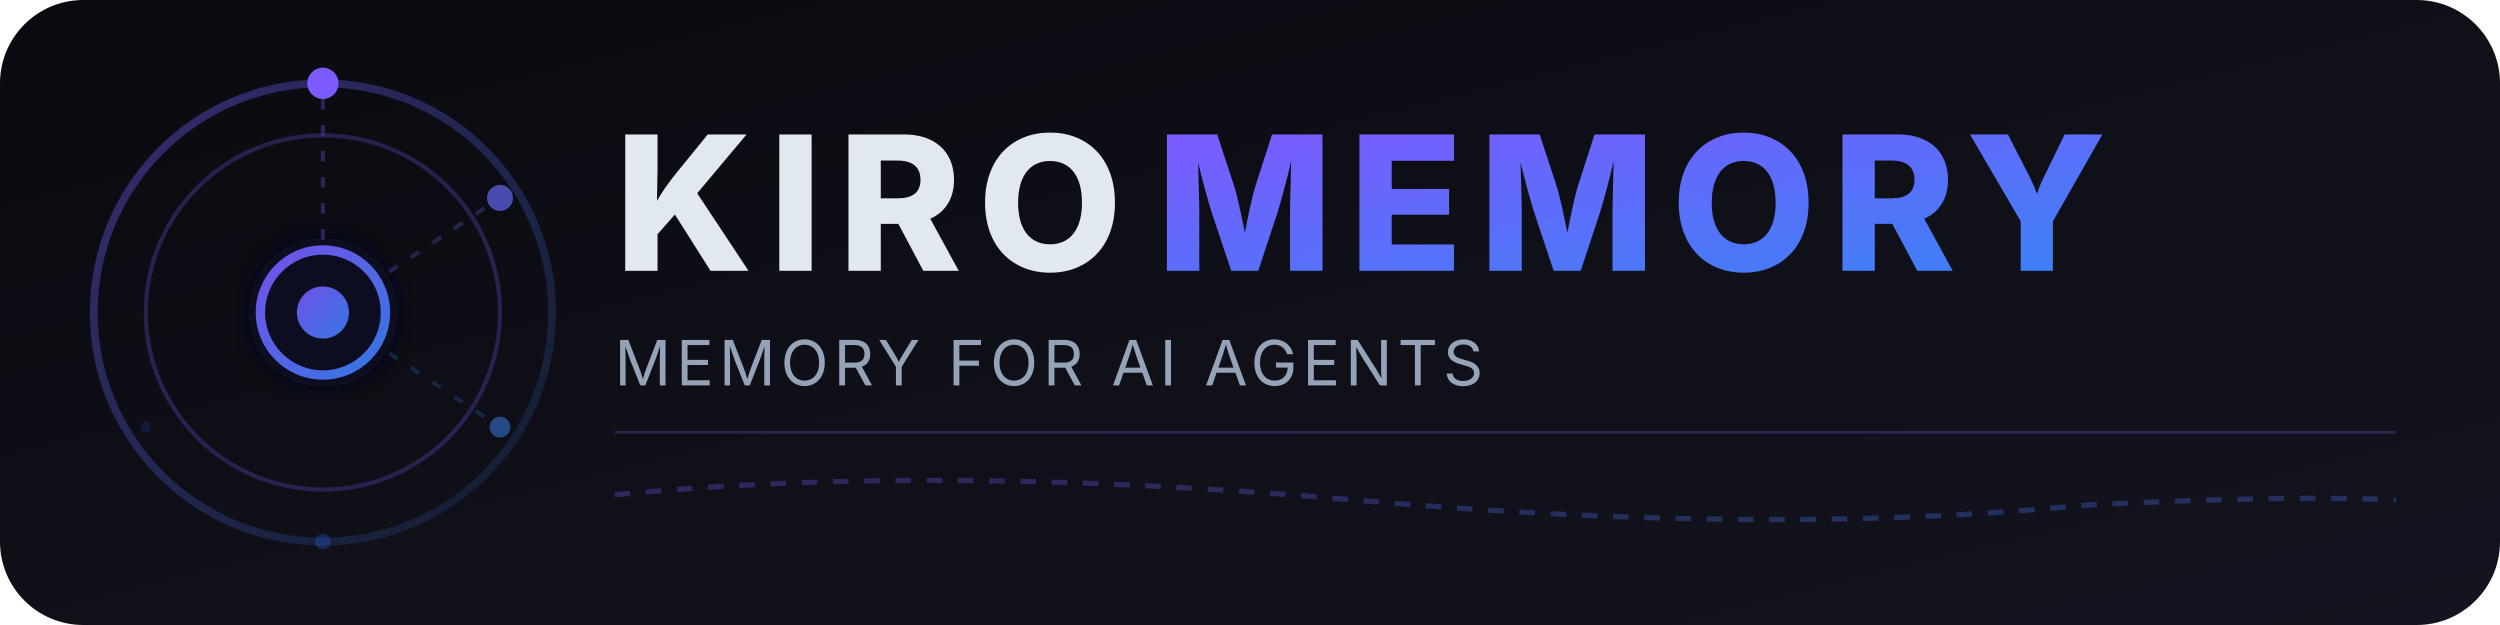
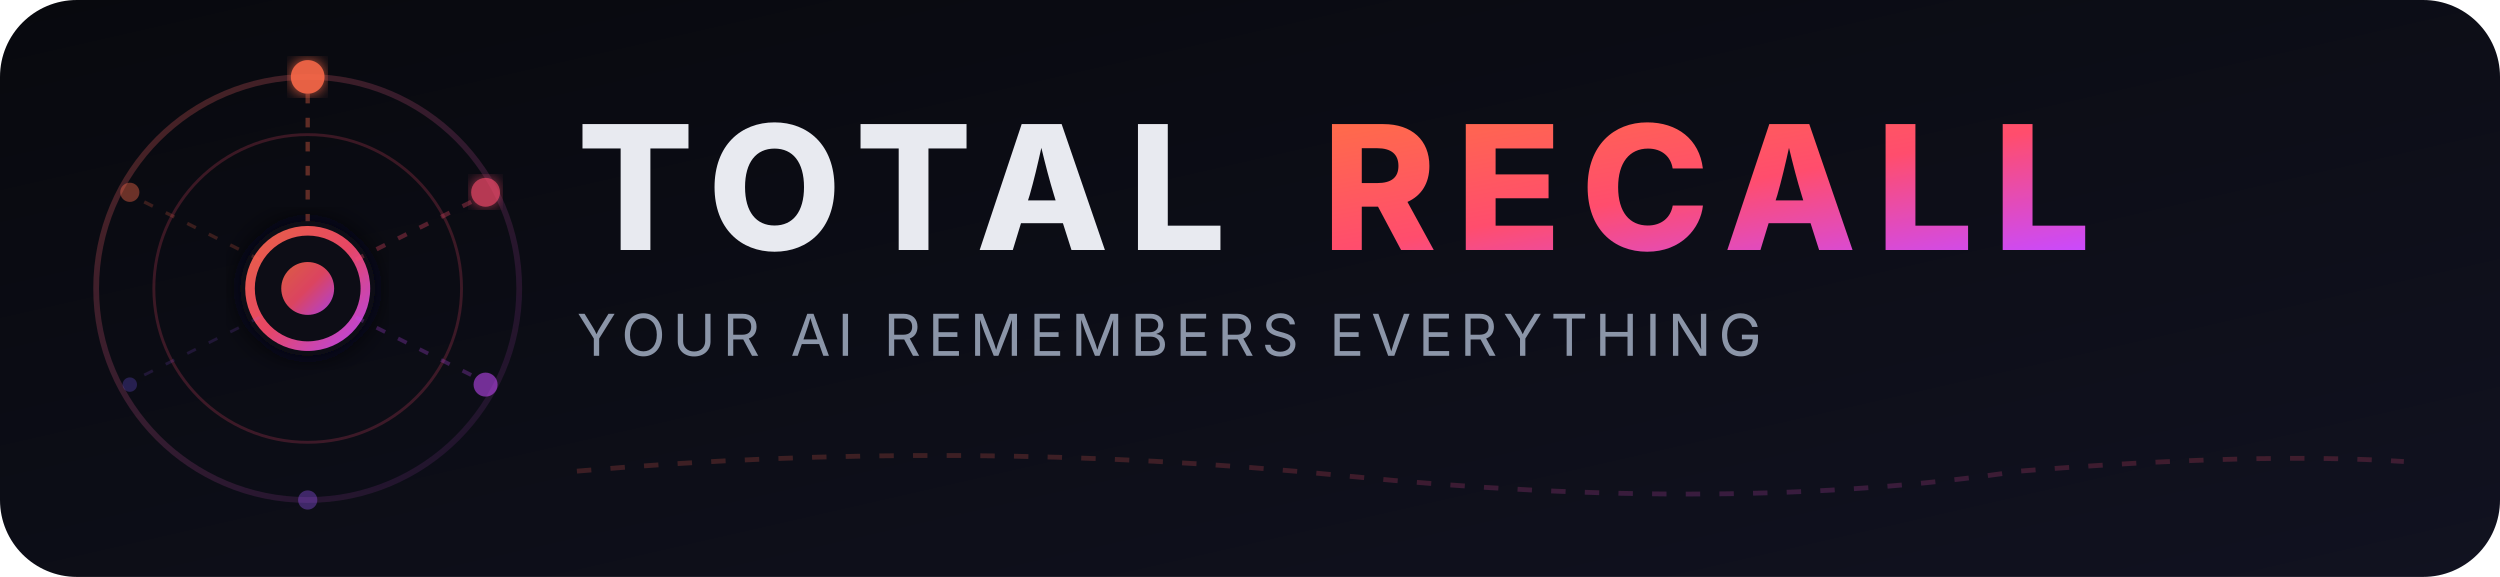
- <svg xmlns="http://www.w3.org/2000/svg" viewBox="0 0 480 120" width="480" height="120">
+ <svg xmlns="http://www.w3.org/2000/svg" viewBox="0 0 520 120" width="520" height="120">
  <defs>
    <linearGradient id="bg" x1="0%" y1="0%" x2="100%" y2="100%">
-       <stop offset="0%" style="stop-color:#0a0b10;stop-opacity:1" />
-       <stop offset="100%" style="stop-color:#13141f;stop-opacity:1" />
+       <stop offset="0%" style="stop-color:#08090e;stop-opacity:1" />
+       <stop offset="100%" style="stop-color:#111220;stop-opacity:1" />
    </linearGradient>
-     <linearGradient id="iconGrad" x1="0%" y1="0%" x2="100%" y2="100%">
-       <stop offset="0%" style="stop-color:#7C5AFF" />
-       <stop offset="100%" style="stop-color:#3B82F6" />
+     <linearGradient id="accentGrad" x1="0%" y1="0%" x2="100%" y2="100%">
+       <stop offset="0%" style="stop-color:#FF6B4A" />
+       <stop offset="50%" style="stop-color:#FF4D6D" />
+       <stop offset="100%" style="stop-color:#C94AFF" />
    </linearGradient>
    <linearGradient id="ringGrad" x1="0%" y1="0%" x2="100%" y2="100%">
-       <stop offset="0%" style="stop-color:#7C5AFF;stop-opacity:0.8" />
-       <stop offset="100%" style="stop-color:#3B82F6;stop-opacity:0.2" />
+       <stop offset="0%" style="stop-color:#FF6B4A;stop-opacity:0.7" />
+       <stop offset="100%" style="stop-color:#C94AFF;stop-opacity:0.2" />
    </linearGradient>
    <filter id="glow">
-       <feGaussianBlur stdDeviation="2.5" result="coloredBlur" />
+       <feGaussianBlur stdDeviation="3" result="coloredBlur" />
+       <feMerge>
+         <feMergeNode in="coloredBlur" />
+         <feMergeNode in="SourceGraphic" />
+       </feMerge>
+     </filter>
+     <filter id="softglow">
+       <feGaussianBlur stdDeviation="1.5" result="coloredBlur" />
      <feMerge>
        <feMergeNode in="coloredBlur" />
        <feMergeNode in="SourceGraphic" />
      </feMerge>
    </filter>
  </defs>
-   <rect width="480" height="120" rx="16" fill="url(#bg)" />
-   <g transform="translate(14, 12)">
-     <circle cx="48" cy="48" r="44" fill="none" stroke="url(#ringGrad)" stroke-width="1.5" opacity="0.5" />
-     <circle cx="48" cy="48" r="34" fill="none" stroke="#7C5AFF" stroke-width="0.8" opacity="0.25" />
-     <circle cx="48" cy="48" r="14" fill="#0f1020" filter="url(#glow)" />
-     <circle cx="48" cy="48" r="12" fill="none" stroke="url(#iconGrad)" stroke-width="1.8" opacity="0.9" />
-     <circle cx="48" cy="48" r="5" fill="url(#iconGrad)" opacity="0.9" />
-     <circle cx="48" cy="4" r="3" fill="#7C5AFF" opacity="1.0" />
-     <circle cx="82" cy="26" r="2.5" fill="#6366F1" opacity="0.7" />
-     <circle cx="82" cy="70" r="2" fill="#3B82F6" opacity="0.5" />
-     <circle cx="48" cy="92" r="1.5" fill="#2563EB" opacity="0.3" />
-     <circle cx="14" cy="70" r="1" fill="#1D4ED8" opacity="0.2" />
-     <line x1="48" y1="7" x2="48" y2="34" stroke="#7C5AFF" stroke-width="0.8" opacity="0.3" stroke-dasharray="2 3" />
-     <line x1="79" y1="28" x2="58" y2="42" stroke="#6366F1" stroke-width="0.8" opacity="0.25" stroke-dasharray="2 3" />
-     <line x1="79" y1="68" x2="58" y2="54" stroke="#3B82F6" stroke-width="0.8" opacity="0.2" stroke-dasharray="2 3" />
+   <rect width="520" height="120" rx="16" fill="url(#bg)" />
+   <g transform="translate(16, 12)">
+     <circle cx="48" cy="48" r="44" fill="none" stroke="url(#ringGrad)" stroke-width="1.2" opacity="0.4" />
+     <circle cx="48" cy="48" r="32" fill="none" stroke="#FF4D6D" stroke-width="0.6" opacity="0.2" />
+     <circle cx="48" cy="48" r="14" fill="#0c0d16" filter="url(#glow)" />
+     <circle cx="48" cy="48" r="12" fill="none" stroke="url(#accentGrad)" stroke-width="2" opacity="0.9" />
+     <circle cx="48" cy="48" r="5.5" fill="url(#accentGrad)" opacity="0.85" />
+     <circle cx="48" cy="4" r="3.5" fill="#FF6B4A" opacity="0.9" filter="url(#softglow)" />
+     <circle cx="85" cy="28" r="3" fill="#FF4D6D" opacity="0.7" filter="url(#softglow)" />
+     <circle cx="85" cy="68" r="2.5" fill="#C94AFF" opacity="0.55" />
+     <circle cx="48" cy="92" r="2" fill="#9F5AFF" opacity="0.35" />
+     <circle cx="11" cy="68" r="1.5" fill="#7C5AFF" opacity="0.25" />
+     <circle cx="11" cy="28" r="2" fill="#FF6B4A" opacity="0.4" />
+     <line x1="48" y1="7.5" x2="48" y2="34" stroke="#FF6B4A" stroke-width="0.9" opacity="0.35" stroke-dasharray="2 3" />
+     <line x1="82" y1="30" x2="58" y2="42" stroke="#FF4D6D" stroke-width="0.9" opacity="0.3" stroke-dasharray="2 3" />
+     <line x1="82" y1="66" x2="58" y2="54" stroke="#C94AFF" stroke-width="0.8" opacity="0.25" stroke-dasharray="2 3" />
+     <line x1="14" y1="30" x2="38" y2="42" stroke="#FF6B4A" stroke-width="0.7" opacity="0.2" stroke-dasharray="2 3" />
+     <line x1="14" y1="66" x2="38" y2="54" stroke="#9F5AFF" stroke-width="0.6" opacity="0.15" stroke-dasharray="2 3" />
  </g>
-   <text x="118" y="52" font-family="'Inter', -apple-system, sans-serif" font-size="36" font-weight="800" fill="#e2e8f0" letter-spacing="3">KIRO</text>
-   <text x="222" y="52" font-family="'Inter', -apple-system, sans-serif" font-size="36" font-weight="800" fill="url(#iconGrad)" letter-spacing="3">MEMORY</text>
-   <text x="118" y="74" font-family="'Inter', -apple-system, sans-serif" font-size="12" fill="#94a3b8" letter-spacing="1">MEMORY FOR AI AGENTS</text>
-   <line x1="118" y1="83" x2="460" y2="83" stroke="#7C5AFF" stroke-width="0.5" opacity="0.25" />
-   <path d="M 118 95 Q 180 89 260 96 Q 340 103 400 97 Q 440 95 460 96" fill="none" stroke="url(#iconGrad)" stroke-width="1" opacity="0.3" stroke-dasharray="3,3" />
+   <text x="120" y="52" font-family="'Inter', 'SF Pro Display', -apple-system, sans-serif" font-size="36" font-weight="800" fill="#e8eaf0" letter-spacing="4">TOTAL</text>
+   <text x="275" y="52" font-family="'Inter', 'SF Pro Display', -apple-system, sans-serif" font-size="36" font-weight="800" fill="url(#accentGrad)" letter-spacing="4">RECALL</text>
+   <text x="120" y="74" font-family="'Inter', -apple-system, sans-serif" font-size="12" fill="#8b95a8" letter-spacing="1.5">YOUR AI REMEMBERS EVERYTHING</text>
+   <line x1="120" y1="84" x2="500" y2="84" stroke="url(#accentGrad)" stroke-width="0.5" opacity="0.3" />
+   <path d="M 120 98 Q 200 91 280 99 Q 360 107 420 98 Q 470 94 500 96" fill="none" stroke="url(#accentGrad)" stroke-width="1" opacity="0.2" stroke-dasharray="3,4" />
</svg>
